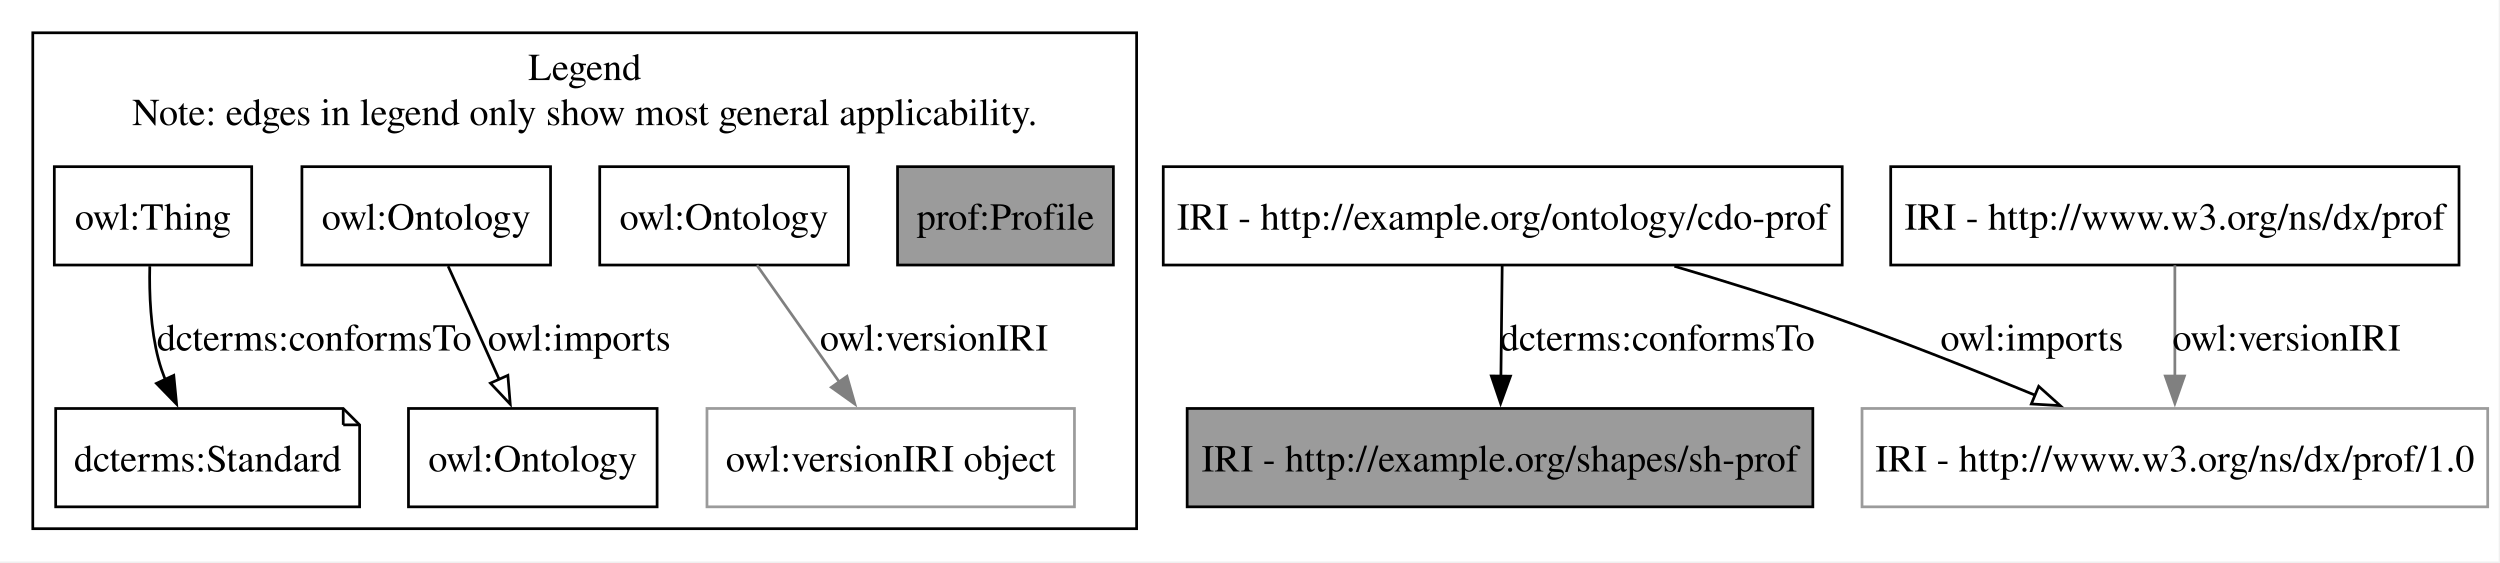
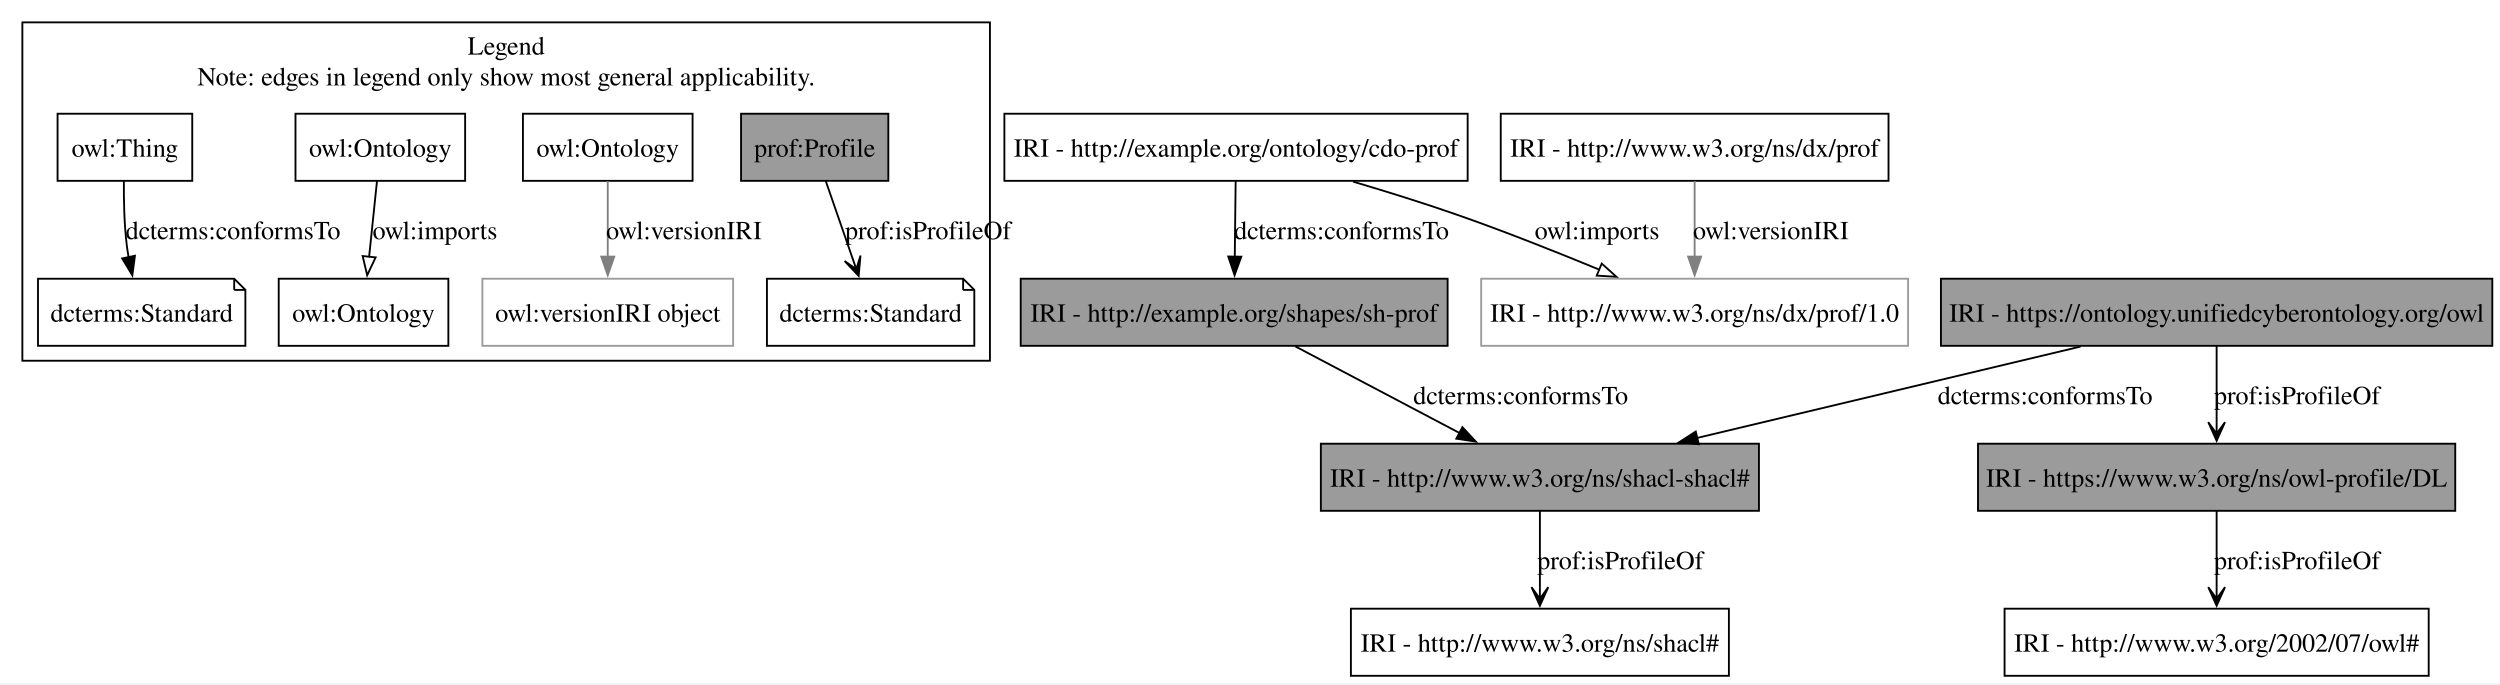
- <svg xmlns="http://www.w3.org/2000/svg" width="915pt" height="206pt" viewBox="0.00 0.00 915.00 206.00">
-   <g id="graph0" class="graph" transform="scale(1 1) rotate(0) translate(4 201.5)">
-     <polygon fill="white" stroke="none" points="-4,4 -4,-201.5 910.5,-201.5 910.5,4 -4,4" />
+ <svg xmlns="http://www.w3.org/2000/svg" width="1341pt" height="367pt" viewBox="0.00 0.00 1341.00 367.00">
+   <g id="graph0" class="graph" transform="scale(1 1) rotate(0) translate(4 362.5)">
+     <polygon fill="white" stroke="none" points="-4,4 -4,-362.5 1336.88,-362.5 1336.88,4 -4,4" />
    <g id="clust1" class="cluster">
-       <polygon fill="none" stroke="black" points="8,-8 8,-189.5 412,-189.5 412,-8 8,-8" />
-       <text xml:space="preserve" text-anchor="middle" x="210" y="-172.2" font-family="Times,serif" font-size="14.00">Legend</text>
-       <text xml:space="preserve" text-anchor="middle" x="210" y="-155.7" font-family="Times,serif" font-size="14.00">Note: edges in legend only show most general applicability.</text>
+       <polygon fill="none" stroke="black" points="8,-169 8,-350.5 527,-350.5 527,-169 8,-169" />
+       <text xml:space="preserve" text-anchor="middle" x="267.5" y="-333.2" font-family="Times,serif" font-size="14.00">Legend</text>
+       <text xml:space="preserve" text-anchor="middle" x="267.5" y="-316.7" font-family="Times,serif" font-size="14.00">Note: edges in legend only show most general applicability.</text>
    </g>
    <g id="node1" class="node">
-       <polygon fill="none" stroke="black" points="88.12,-140.5 15.88,-140.5 15.88,-104.5 88.12,-104.5 88.12,-140.5" />
-       <text xml:space="preserve" text-anchor="middle" x="52" y="-117.45" font-family="Times,serif" font-size="14.00">owl:Thing</text>
+       <polygon fill="none" stroke="black" points="99.12,-301.5 26.88,-301.5 26.88,-265.5 99.12,-265.5 99.12,-301.5" />
+       <text xml:space="preserve" text-anchor="middle" x="63" y="-278.45" font-family="Times,serif" font-size="14.00">owl:Thing</text>
    </g>
    <g id="node2" class="node">
-       <polygon fill="none" stroke="black" points="121.62,-52 16.38,-52 16.38,-16 127.62,-16 127.62,-46 121.62,-52" />
-       <polyline fill="none" stroke="black" points="121.62,-52 121.62,-46" />
-       <polyline fill="none" stroke="black" points="127.62,-46 121.62,-46" />
-       <text xml:space="preserve" text-anchor="middle" x="72" y="-28.95" font-family="Times,serif" font-size="14.00">dcterms:Standard</text>
+       <polygon fill="none" stroke="black" points="121.62,-213 16.38,-213 16.38,-177 127.62,-177 127.62,-207 121.62,-213" />
+       <polyline fill="none" stroke="black" points="121.62,-213 121.62,-207" />
+       <polyline fill="none" stroke="black" points="127.62,-207 121.62,-207" />
+       <text xml:space="preserve" text-anchor="middle" x="72" y="-189.95" font-family="Times,serif" font-size="14.00">dcterms:Standard</text>
    </g>
    <g id="edge1" class="edge">
-       <path fill="none" stroke="black" d="M50.82,-104.06C50.59,-93.95 51.09,-81.08 54,-70 54.65,-67.53 55.49,-65.04 56.46,-62.58" />
-       <polygon fill="black" stroke="black" points="59.6,-64.12 60.63,-53.58 53.25,-61.17 59.6,-64.12" />
-       <text xml:space="preserve" text-anchor="middle" x="111" y="-73.2" font-family="Times,serif" font-size="14.00">dcterms:conformsTo</text>
+       <path fill="none" stroke="black" d="M62.45,-265.27C62.36,-255.24 62.61,-242.36 64,-231 64.27,-228.82 64.61,-226.58 65.01,-224.33" />
+       <polygon fill="black" stroke="black" points="68.38,-225.31 66.99,-214.8 61.53,-223.88 68.38,-225.31" />
+       <text xml:space="preserve" text-anchor="middle" x="121" y="-234.2" font-family="Times,serif" font-size="14.00">dcterms:conformsTo</text>
    </g>
    <g id="node3" class="node">
-       <polygon fill="none" stroke="black" points="197.5,-140.5 106.5,-140.5 106.5,-104.5 197.5,-104.5 197.5,-140.5" />
-       <text xml:space="preserve" text-anchor="middle" x="152" y="-117.45" font-family="Times,serif" font-size="14.00">owl:Ontology</text>
+       <polygon fill="none" stroke="black" points="245.5,-301.5 154.5,-301.5 154.5,-265.5 245.5,-265.5 245.5,-301.5" />
+       <text xml:space="preserve" text-anchor="middle" x="200" y="-278.45" font-family="Times,serif" font-size="14.00">owl:Ontology</text>
    </g>
    <g id="node4" class="node">
-       <polygon fill="none" stroke="black" points="236.5,-52 145.5,-52 145.5,-16 236.5,-16 236.5,-52" />
-       <text xml:space="preserve" text-anchor="middle" x="191" y="-28.95" font-family="Times,serif" font-size="14.00">owl:Ontology</text>
+       <polygon fill="none" stroke="black" points="236.5,-213 145.5,-213 145.5,-177 236.5,-177 236.5,-213" />
+       <text xml:space="preserve" text-anchor="middle" x="191" y="-189.95" font-family="Times,serif" font-size="14.00">owl:Ontology</text>
    </g>
    <g id="edge2" class="edge">
-       <path fill="none" stroke="black" d="M160.01,-104.07C162.57,-98.46 165.41,-92.22 168,-86.5 171.51,-78.74 175.29,-70.3 178.75,-62.55" />
-       <polygon fill="none" stroke="black" points="181.88,-64.12 182.75,-53.57 175.49,-61.27 181.88,-64.12" />
-       <text xml:space="preserve" text-anchor="middle" x="207.99" y="-73.2" font-family="Times,serif" font-size="14.00">owl:imports</text>
+       <path fill="none" stroke="black" d="M198.22,-265.41C197.01,-253.76 195.37,-238.05 193.97,-224.52" />
+       <polygon fill="none" stroke="black" points="197.48,-224.44 192.96,-214.86 190.52,-225.16 197.48,-224.44" />
+       <text xml:space="preserve" text-anchor="middle" x="229.31" y="-234.2" font-family="Times,serif" font-size="14.00">owl:imports</text>
    </g>
    <g id="node5" class="node">
-       <polygon fill="none" stroke="black" points="306.5,-140.5 215.5,-140.5 215.5,-104.5 306.5,-104.5 306.5,-140.5" />
-       <text xml:space="preserve" text-anchor="middle" x="261" y="-117.45" font-family="Times,serif" font-size="14.00">owl:Ontology</text>
+       <polygon fill="none" stroke="black" points="367.5,-301.5 276.5,-301.5 276.5,-265.5 367.5,-265.5 367.5,-301.5" />
+       <text xml:space="preserve" text-anchor="middle" x="322" y="-278.45" font-family="Times,serif" font-size="14.00">owl:Ontology</text>
    </g>
    <g id="node6" class="node">
-       <polygon fill="none" stroke="#9b9b9b" points="389.25,-52 254.75,-52 254.75,-16 389.25,-16 389.25,-52" />
-       <text xml:space="preserve" text-anchor="middle" x="322" y="-28.95" font-family="Times,serif" font-size="14.00">owl:versionIRI object</text>
+       <polygon fill="none" stroke="#9b9b9b" points="389.25,-213 254.75,-213 254.75,-177 389.25,-177 389.25,-213" />
+       <text xml:space="preserve" text-anchor="middle" x="322" y="-189.95" font-family="Times,serif" font-size="14.00">owl:versionIRI object</text>
    </g>
    <g id="edge3" class="edge">
-       <path fill="none" stroke="gray" d="M273.05,-104.41C281.68,-92.17 293.48,-75.45 303.32,-61.49" />
-       <polygon fill="gray" stroke="gray" points="305.99,-63.78 308.89,-53.59 300.27,-59.74 305.99,-63.78" />
-       <text xml:space="preserve" text-anchor="middle" x="337.84" y="-73.2" font-family="Times,serif" font-size="14.00">owl:versionIRI</text>
+       <path fill="none" stroke="gray" d="M322,-265.41C322,-253.76 322,-238.05 322,-224.52" />
+       <polygon fill="gray" stroke="gray" points="325.5,-224.86 322,-214.86 318.5,-224.86 325.5,-224.86" />
+       <text xml:space="preserve" text-anchor="middle" x="362.88" y="-234.2" font-family="Times,serif" font-size="14.00">owl:versionIRI</text>
    </g>
    <g id="node7" class="node">
-       <polygon fill="#9b9b9b" stroke="black" points="403.5,-140.5 324.5,-140.5 324.5,-104.5 403.5,-104.5 403.5,-140.5" />
-       <text xml:space="preserve" text-anchor="middle" x="364" y="-117.45" font-family="Times,serif" font-size="14.00">prof:Profile</text>
+       <polygon fill="#9b9b9b" stroke="black" points="472.5,-301.5 393.5,-301.5 393.5,-265.5 472.5,-265.5 472.5,-301.5" />
+       <text xml:space="preserve" text-anchor="middle" x="433" y="-278.45" font-family="Times,serif" font-size="14.00">prof:Profile</text>
    </g>
    <g id="node8" class="node">
-       <polygon fill="none" stroke="#9b9b9b" points="906.5,-52 677.5,-52 677.5,-16 906.5,-16 906.5,-52" />
-       <text xml:space="preserve" text-anchor="middle" x="792" y="-28.95" font-family="Times,serif" font-size="14.00">IRI - http://www.w3.org/ns/dx/prof/1.0</text>
+       <polygon fill="none" stroke="black" points="512.62,-213 407.38,-213 407.38,-177 518.62,-177 518.62,-207 512.62,-213" />
+       <polyline fill="none" stroke="black" points="512.62,-213 512.62,-207" />
+       <polyline fill="none" stroke="black" points="518.62,-207 512.62,-207" />
+       <text xml:space="preserve" text-anchor="middle" x="463" y="-189.95" font-family="Times,serif" font-size="14.00">dcterms:Standard</text>
+     </g>
+     <g id="edge4" class="edge">
+       <path fill="none" stroke="black" d="M438.93,-265.41C443.05,-253.52 448.64,-237.41 453.39,-223.7" />
+       <polygon fill="black" stroke="black" points="456.58,-214.5 457.56,-225.42 455.34,-218.07 453.31,-223.95 453.31,-223.95 453.31,-223.95 455.34,-218.07 449.05,-222.47 456.58,-214.5" />
+       <text xml:space="preserve" text-anchor="middle" x="493.81" y="-234.2" font-family="Times,serif" font-size="14.00">prof:isProfileOf</text>
    </g>
    <g id="node9" class="node">
-       <polygon fill="#9b9b9b" stroke="black" points="659.5,-52 430.5,-52 430.5,-16 659.5,-16 659.5,-52" />
-       <text xml:space="preserve" text-anchor="middle" x="545" y="-28.95" font-family="Times,serif" font-size="14.00">IRI - http://example.org/shapes/sh-prof</text>
+       <polygon fill="none" stroke="#9b9b9b" points="1019.5,-213 790.5,-213 790.5,-177 1019.5,-177 1019.5,-213" />
+       <text xml:space="preserve" text-anchor="middle" x="905" y="-189.95" font-family="Times,serif" font-size="14.00">IRI - http://www.w3.org/ns/dx/prof/1.0</text>
    </g>
    <g id="node10" class="node">
-       <polygon fill="none" stroke="black" points="670.25,-140.5 421.75,-140.5 421.75,-104.5 670.25,-104.5 670.25,-140.5" />
-       <text xml:space="preserve" text-anchor="middle" x="546" y="-117.45" font-family="Times,serif" font-size="14.00">IRI - http://example.org/ontology/cdo-prof</text>
+       <polygon fill="#9b9b9b" stroke="black" points="1332.88,-213 1037.12,-213 1037.12,-177 1332.88,-177 1332.88,-213" />
+       <text xml:space="preserve" text-anchor="middle" x="1185" y="-189.95" font-family="Times,serif" font-size="14.00">IRI - https://ontology.unifiedcyberontology.org/owl</text>
+     </g>
+     <g id="node12" class="node">
+       <polygon fill="#9b9b9b" stroke="black" points="1313,-124.5 1057,-124.5 1057,-88.5 1313,-88.5 1313,-124.5" />
+       <text xml:space="preserve" text-anchor="middle" x="1185" y="-101.45" font-family="Times,serif" font-size="14.00">IRI - https://www.w3.org/ns/owl-profile/DL</text>
+     </g>
+     <g id="edge10" class="edge">
+       <path fill="none" stroke="black" d="M1185,-176.91C1185,-165.26 1185,-149.55 1185,-136.02" />
+       <polygon fill="black" stroke="black" points="1185,-126.07 1189.5,-136.07 1185,-129.85 1185,-136.07 1185,-136.07 1185,-136.07 1185,-129.85 1180.5,-136.07 1185,-126.07" />
+       <text xml:space="preserve" text-anchor="middle" x="1228.12" y="-145.7" font-family="Times,serif" font-size="14.00">prof:isProfileOf</text>
+     </g>
+     <g id="node13" class="node">
+       <polygon fill="#9b9b9b" stroke="black" points="939.5,-124.5 704.5,-124.5 704.5,-88.5 939.5,-88.5 939.5,-124.5" />
+       <text xml:space="preserve" text-anchor="middle" x="822" y="-101.45" font-family="Times,serif" font-size="14.00">IRI - http://www.w3.org/ns/shacl-shacl#</text>
+     </g>
+     <g id="edge6" class="edge">
+       <path fill="none" stroke="black" d="M1111.98,-176.6C1052.51,-162.43 968.49,-142.41 906.19,-127.56" />
+       <polygon fill="black" stroke="black" points="907.23,-124.21 896.69,-125.3 905.6,-131.02 907.23,-124.21" />
+       <text xml:space="preserve" text-anchor="middle" x="1093.01" y="-145.7" font-family="Times,serif" font-size="14.00">dcterms:conformsTo</text>
+     </g>
+     <g id="node11" class="node">
+       <polygon fill="#9b9b9b" stroke="black" points="772.5,-213 543.5,-213 543.5,-177 772.5,-177 772.5,-213" />
+       <text xml:space="preserve" text-anchor="middle" x="658" y="-189.95" font-family="Times,serif" font-size="14.00">IRI - http://example.org/shapes/sh-prof</text>
+     </g>
+     <g id="edge7" class="edge">
+       <path fill="none" stroke="black" d="M690.79,-176.7C716.07,-163.37 751.26,-144.81 778.83,-130.27" />
+       <polygon fill="black" stroke="black" points="780.43,-133.38 787.64,-125.62 777.17,-127.19 780.43,-133.38" />
+       <text xml:space="preserve" text-anchor="middle" x="811.69" y="-145.7" font-family="Times,serif" font-size="14.00">dcterms:conformsTo</text>
+     </g>
+     <g id="node16" class="node">
+       <polygon fill="none" stroke="black" points="1298.75,-36 1071.25,-36 1071.25,0 1298.75,0 1298.75,-36" />
+       <text xml:space="preserve" text-anchor="middle" x="1185" y="-12.95" font-family="Times,serif" font-size="14.00">IRI - http://www.w3.org/2002/07/owl#</text>
+     </g>
+     <g id="edge11" class="edge">
+       <path fill="none" stroke="black" d="M1185,-88.41C1185,-76.76 1185,-61.05 1185,-47.52" />
+       <polygon fill="black" stroke="black" points="1185,-37.57 1189.5,-47.57 1185,-41.35 1185,-47.57 1185,-47.57 1185,-47.57 1185,-41.35 1180.5,-47.57 1185,-37.57" />
+       <text xml:space="preserve" text-anchor="middle" x="1228.12" y="-57.2" font-family="Times,serif" font-size="14.00">prof:isProfileOf</text>
+     </g>
+     <g id="node17" class="node">
+       <polygon fill="none" stroke="black" points="923.38,-36 720.62,-36 720.62,0 923.38,0 923.38,-36" />
+       <text xml:space="preserve" text-anchor="middle" x="822" y="-12.95" font-family="Times,serif" font-size="14.00">IRI - http://www.w3.org/ns/shacl#</text>
+     </g>
+     <g id="edge12" class="edge">
+       <path fill="none" stroke="black" d="M822,-88.41C822,-76.76 822,-61.05 822,-47.52" />
+       <polygon fill="black" stroke="black" points="822,-37.57 826.5,-47.57 822,-41.35 822,-47.57 822,-47.57 822,-47.57 822,-41.35 817.5,-47.57 822,-37.57" />
+       <text xml:space="preserve" text-anchor="middle" x="865.12" y="-57.2" font-family="Times,serif" font-size="14.00">prof:isProfileOf</text>
+     </g>
+     <g id="node14" class="node">
+       <polygon fill="none" stroke="black" points="783.25,-301.5 534.75,-301.5 534.75,-265.5 783.25,-265.5 783.25,-301.5" />
+       <text xml:space="preserve" text-anchor="middle" x="659" y="-278.45" font-family="Times,serif" font-size="14.00">IRI - http://example.org/ontology/cdo-prof</text>
+     </g>
+     <g id="edge8" class="edge">
+       <path fill="none" stroke="black" d="M721.82,-265.06C739.75,-259.76 759.24,-253.69 777,-247.5 802.69,-238.54 830.79,-227.39 854.1,-217.76" />
+       <polygon fill="none" stroke="black" points="855.16,-221.11 863.05,-214.04 852.47,-214.65 855.16,-221.11" />
+       <text xml:space="preserve" text-anchor="middle" x="852.66" y="-234.2" font-family="Times,serif" font-size="14.00">owl:imports</text>
    </g>
    <g id="edge5" class="edge">
-       <path fill="none" stroke="black" d="M608.82,-104.06C626.75,-98.76 646.24,-92.69 664,-86.5 689.69,-77.54 717.79,-66.39 741.1,-56.76" />
-       <polygon fill="none" stroke="black" points="742.16,-60.11 750.05,-53.04 739.47,-53.65 742.16,-60.11" />
-       <text xml:space="preserve" text-anchor="middle" x="739.66" y="-73.2" font-family="Times,serif" font-size="14.00">owl:imports</text>
+       <path fill="none" stroke="black" d="M658.8,-265.41C658.67,-253.76 658.49,-238.05 658.33,-224.52" />
+       <polygon fill="black" stroke="black" points="661.83,-224.82 658.22,-214.86 654.83,-224.9 661.83,-224.82" />
+       <text xml:space="preserve" text-anchor="middle" x="715.59" y="-234.2" font-family="Times,serif" font-size="14.00">dcterms:conformsTo</text>
    </g>
-     <g id="edge4" class="edge">
-       <path fill="none" stroke="black" d="M545.8,-104.41C545.67,-92.76 545.49,-77.05 545.33,-63.52" />
-       <polygon fill="black" stroke="black" points="548.83,-63.82 545.22,-53.86 541.83,-63.9 548.83,-63.82" />
-       <text xml:space="preserve" text-anchor="middle" x="602.59" y="-73.2" font-family="Times,serif" font-size="14.00">dcterms:conformsTo</text>
+     <g id="node15" class="node">
+       <polygon fill="none" stroke="black" points="1009,-301.5 801,-301.5 801,-265.5 1009,-265.5 1009,-301.5" />
+       <text xml:space="preserve" text-anchor="middle" x="905" y="-278.45" font-family="Times,serif" font-size="14.00">IRI - http://www.w3.org/ns/dx/prof</text>
    </g>
-     <g id="node11" class="node">
-       <polygon fill="none" stroke="black" points="896,-140.5 688,-140.5 688,-104.5 896,-104.5 896,-140.5" />
-       <text xml:space="preserve" text-anchor="middle" x="792" y="-117.45" font-family="Times,serif" font-size="14.00">IRI - http://www.w3.org/ns/dx/prof</text>
-     </g>
-     <g id="edge6" class="edge">
-       <path fill="none" stroke="gray" d="M792,-104.41C792,-92.76 792,-77.05 792,-63.52" />
-       <polygon fill="gray" stroke="gray" points="795.5,-63.86 792,-53.86 788.5,-63.86 795.5,-63.86" />
-       <text xml:space="preserve" text-anchor="middle" x="832.88" y="-73.2" font-family="Times,serif" font-size="14.00">owl:versionIRI</text>
+     <g id="edge9" class="edge">
+       <path fill="none" stroke="gray" d="M905,-265.41C905,-253.76 905,-238.05 905,-224.52" />
+       <polygon fill="gray" stroke="gray" points="908.5,-224.86 905,-214.86 901.5,-224.86 908.5,-224.86" />
+       <text xml:space="preserve" text-anchor="middle" x="945.88" y="-234.2" font-family="Times,serif" font-size="14.00">owl:versionIRI</text>
    </g>
  </g>
</svg>
